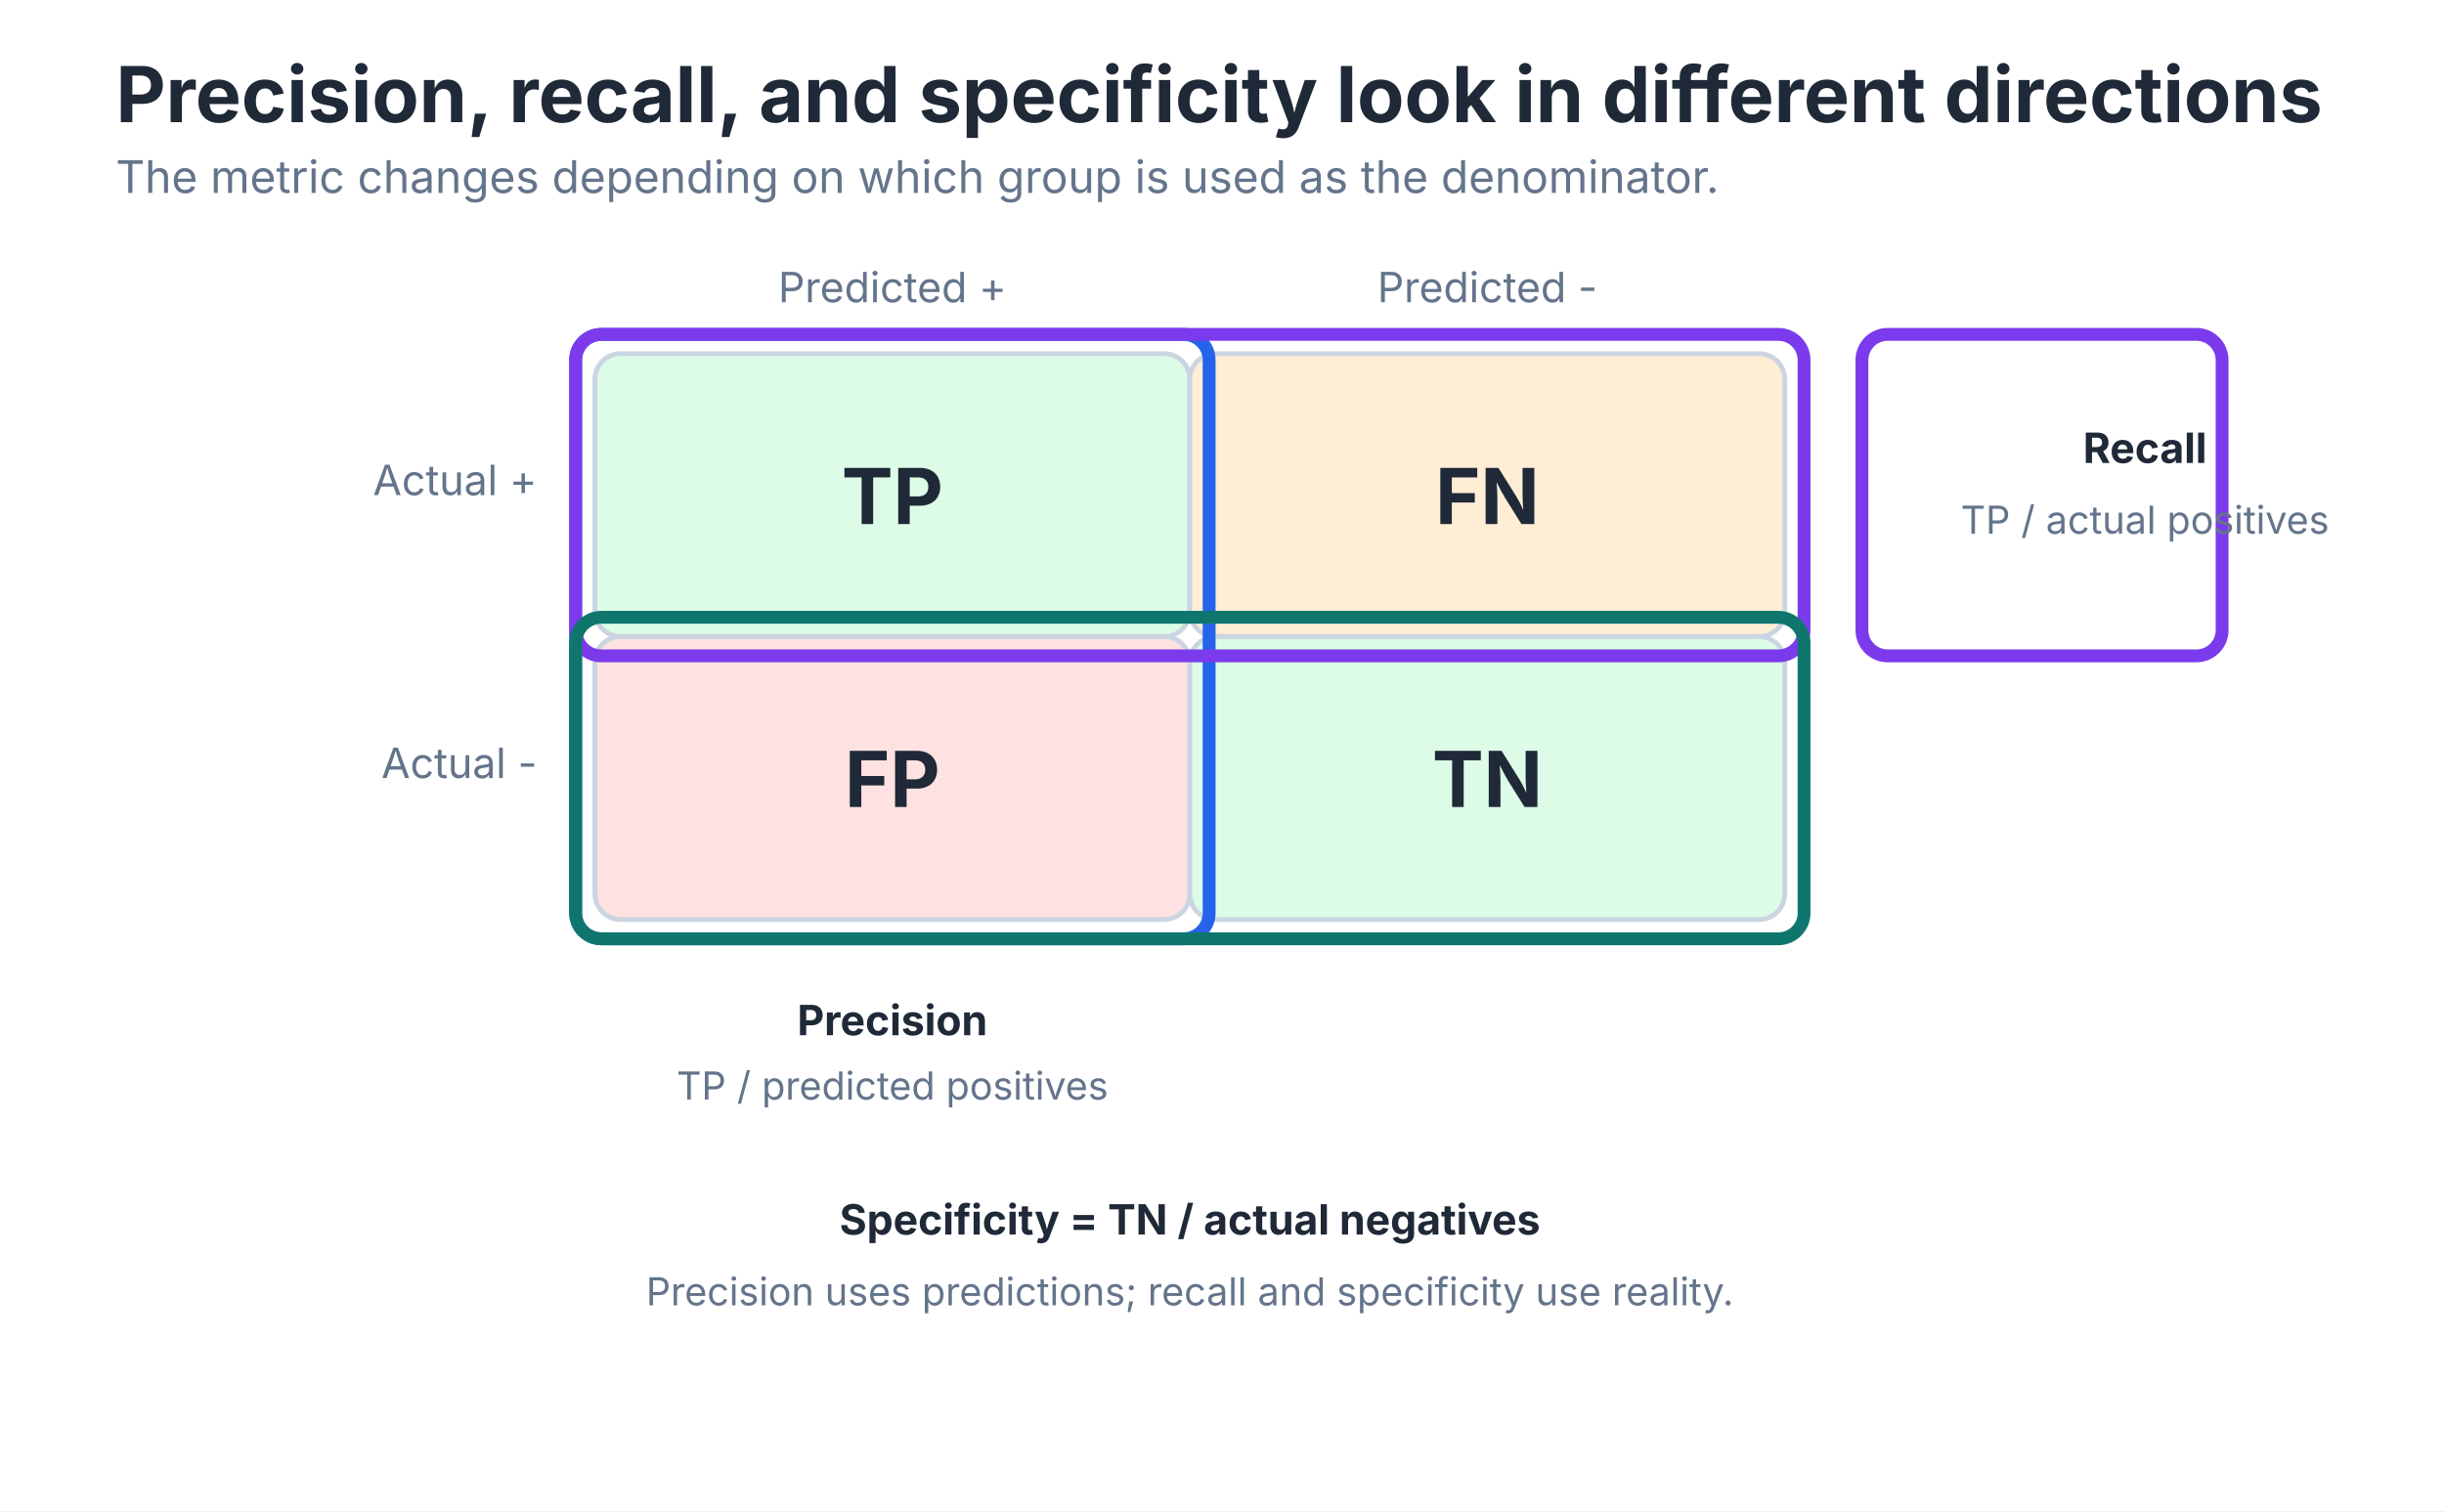
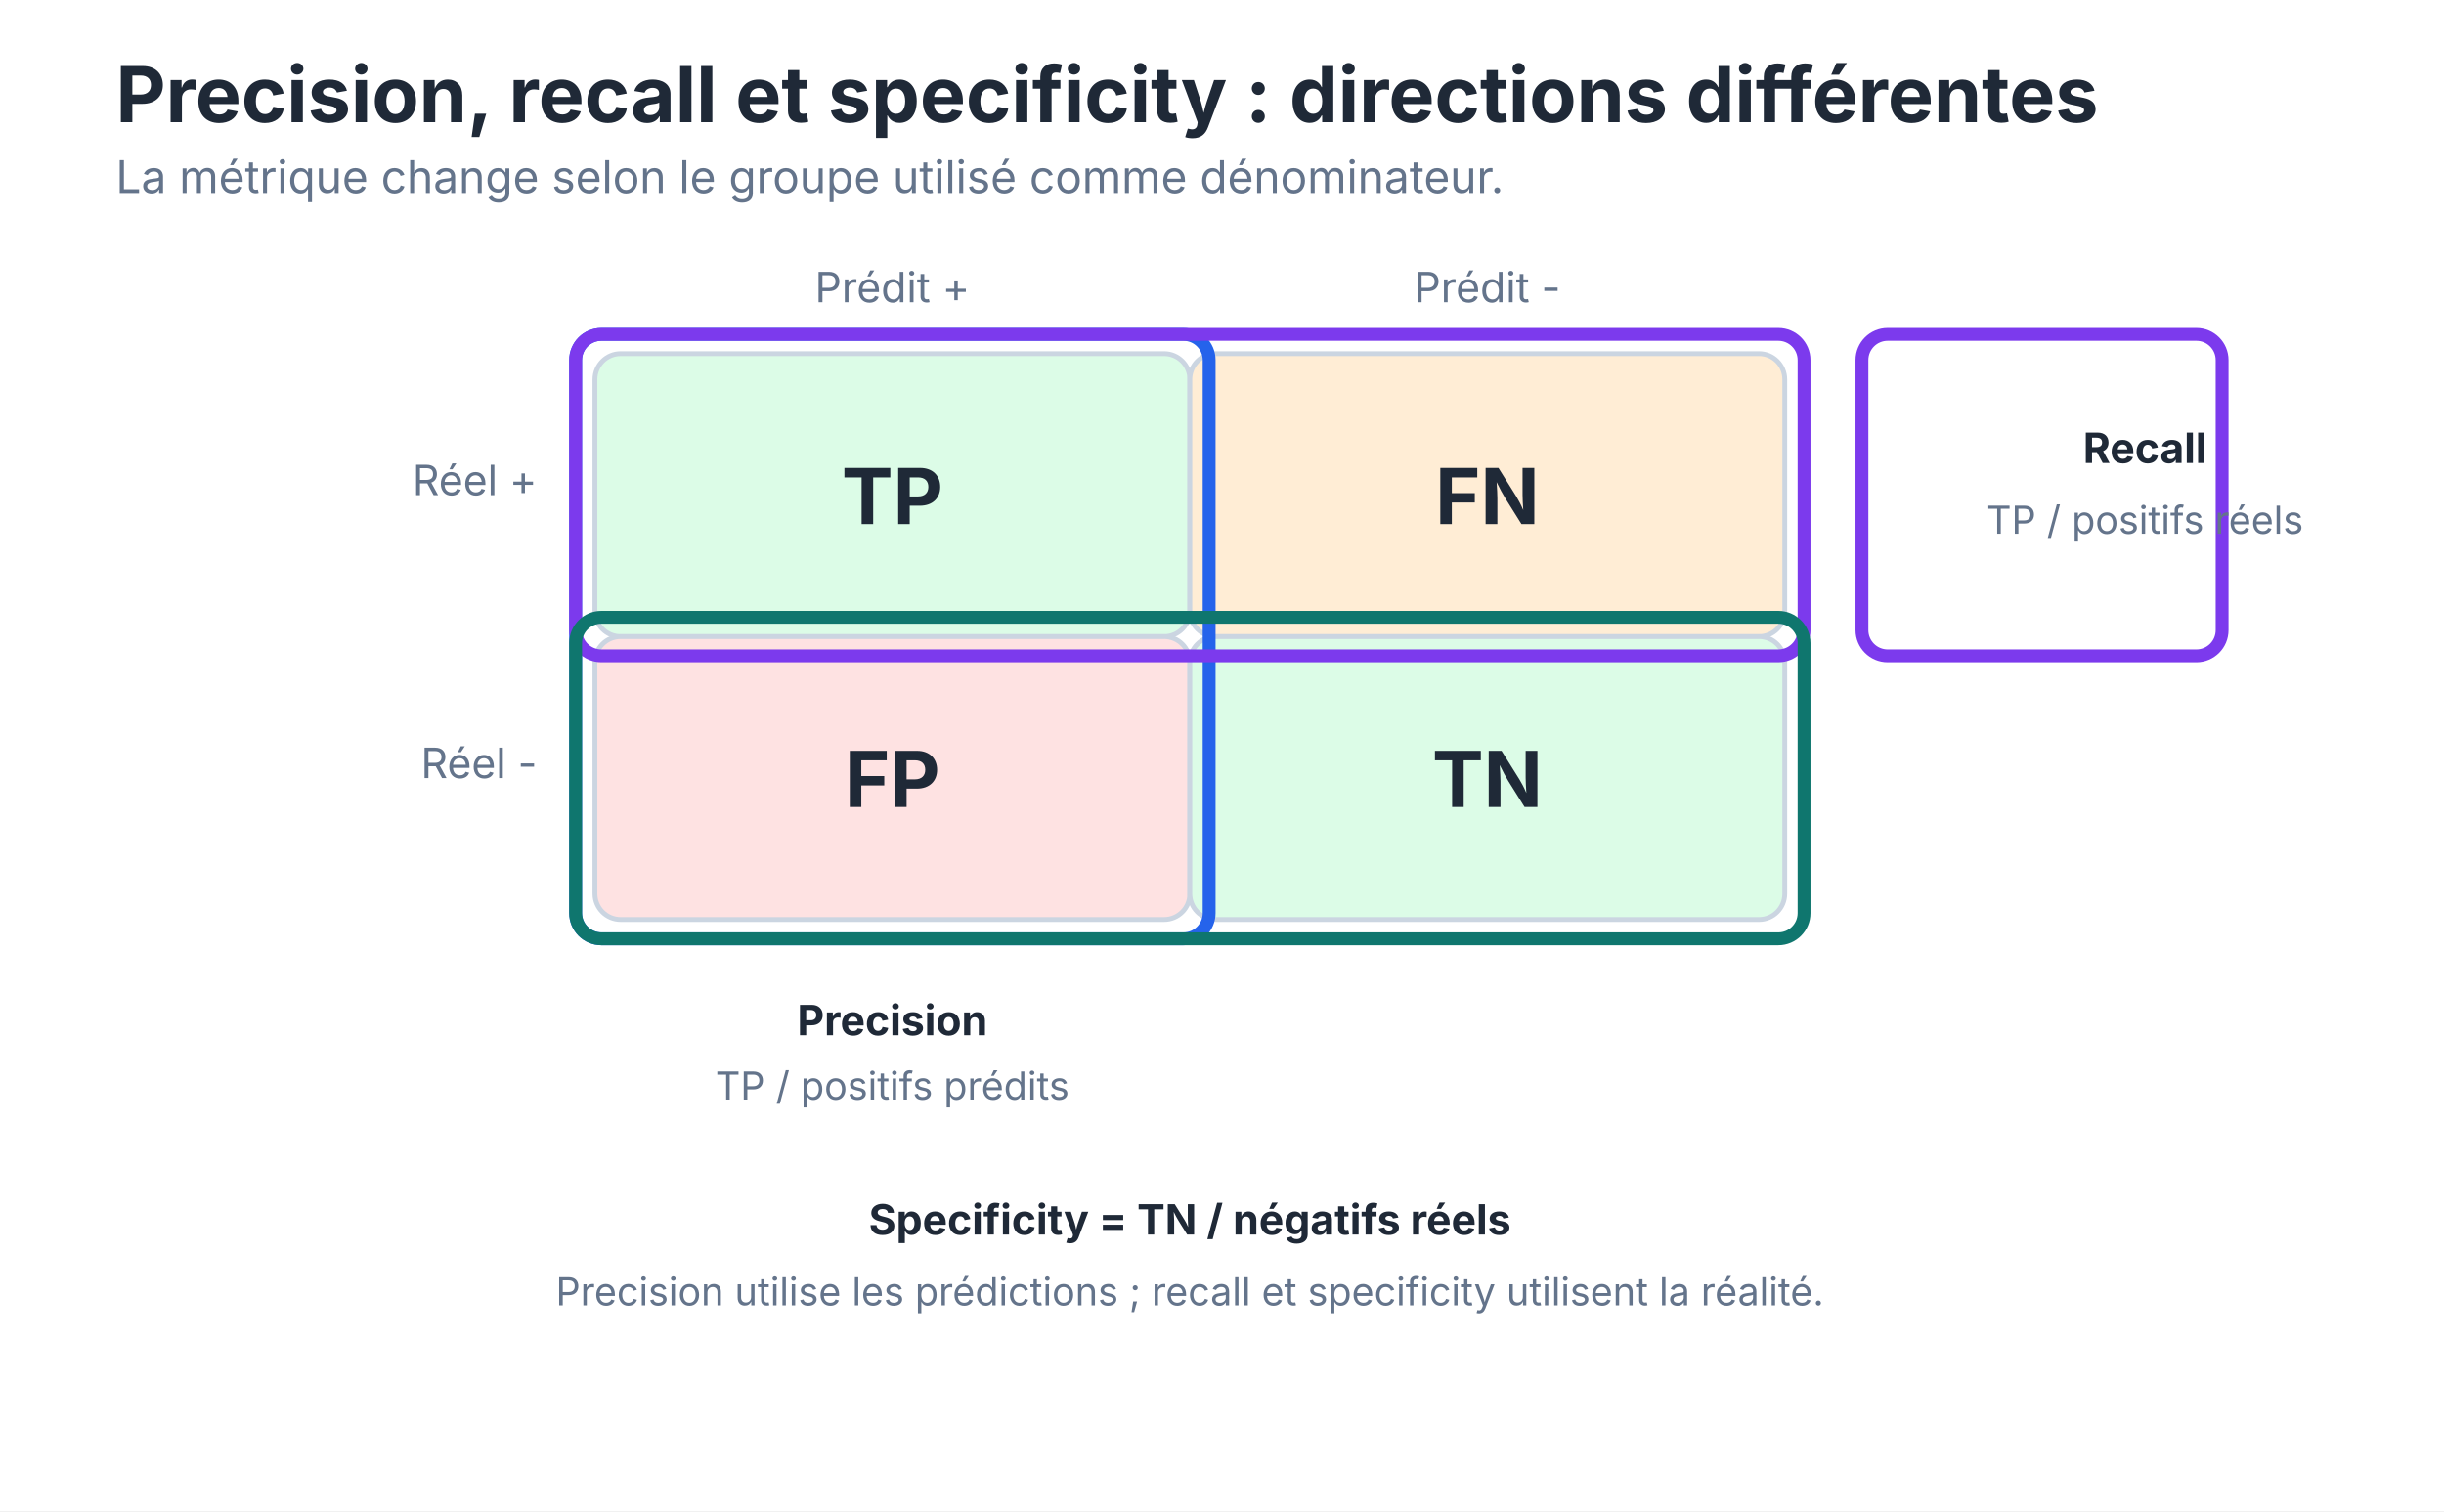
<svg xmlns="http://www.w3.org/2000/svg" width="760" height="470" viewBox="0 0 760 470" role="img">
  <style>
text { font-family: -apple-system, BlinkMacSystemFont, "Segoe UI", sans-serif; fill: #1f2937; }
.title { font-size: 24px; font-weight: 700; }
.subtitle { font-size: 14px; fill: #64748b; }
.label { font-size: 13px; fill: #64748b; }
.small { font-size: 12px; fill: #64748b; }
.node { font-size: 13px; font-weight: 650; }
</style>
  <rect x="0" y="0" width="760" height="470" fill="#ffffff" />
-   <text x="36.0" y="38.0" class="title" text-anchor="start">Precision, recall, and specificity look in different directions</text>
-   <text x="36.0" y="60.0" class="subtitle" text-anchor="start">The metric changes depending on which group is used as the denominator.</text>
-   <text x="277.5" y="94.0" class="label" text-anchor="middle">Predicted +</text>
-   <text x="462.5" y="94.0" class="label" text-anchor="middle">Predicted -</text>
-   <text x="167.0" y="154.0" class="label" text-anchor="end">Actual +</text>
-   <text x="167.0" y="242.0" class="label" text-anchor="end">Actual -</text>
+   <text x="36.0" y="38.0" class="title" text-anchor="start">Precision, recall et specificity : directions différentes</text>
+   <text x="36.0" y="60.0" class="subtitle" text-anchor="start">La métrique change selon le groupe utilisé comme dénominateur.</text>
+   <text x="277.5" y="94.0" class="label" text-anchor="middle">Prédit +</text>
+   <text x="462.5" y="94.0" class="label" text-anchor="middle">Prédit -</text>
+   <text x="167.0" y="154.0" class="label" text-anchor="end">Réel +</text>
+   <text x="167.0" y="242.0" class="label" text-anchor="end">Réel -</text>
  <rect x="185.0" y="110.0" width="185.0" height="88.0" rx="8.0" fill="#dcfce7" stroke="#cbd5e1" stroke-width="1.5" />
  <text x="277.5" y="163.0" class="title" text-anchor="middle">TP</text>
  <rect x="370.0" y="110.0" width="185.0" height="88.0" rx="8.0" fill="#ffedd5" stroke="#cbd5e1" stroke-width="1.5" />
  <text x="462.5" y="163.0" class="title" text-anchor="middle">FN</text>
  <rect x="185.0" y="198.0" width="185.0" height="88.0" rx="8.0" fill="#fee2e2" stroke="#cbd5e1" stroke-width="1.5" />
  <text x="277.5" y="251.0" class="title" text-anchor="middle">FP</text>
  <rect x="370.0" y="198.0" width="185.0" height="88.0" rx="8.0" fill="#dcfce7" stroke="#cbd5e1" stroke-width="1.5" />
  <text x="462.5" y="251.0" class="title" text-anchor="middle">TN</text>
  <rect x="179.0" y="104.0" width="197.0" height="188.0" rx="8.0" fill="none" stroke="#2563eb" stroke-width="4" />
  <text x="277.5" y="322.0" class="node" text-anchor="middle">Precision</text>
-   <text x="277.5" y="342.0" class="small" text-anchor="middle">TP / predicted positives</text>
+   <text x="277.5" y="342.0" class="small" text-anchor="middle">TP / positifs prédits</text>
  <rect x="579.0" y="104.0" width="112.0" height="100.0" rx="8.0" fill="none" stroke="#7c3aed" stroke-width="4" />
  <rect x="179.0" y="104.0" width="382.0" height="100.0" rx="8.0" fill="none" stroke="#7c3aed" stroke-width="4" />
  <text x="667.0" y="144.0" class="node" text-anchor="middle">Recall</text>
-   <text x="667.0" y="166.0" class="small" text-anchor="middle">TP / actual positives</text>
+   <text x="667.0" y="166.0" class="small" text-anchor="middle">TP / positifs réels</text>
  <rect x="179.0" y="192.0" width="382.0" height="100.0" rx="8.0" fill="none" stroke="#0f766e" stroke-width="4" />
-   <text x="370.0" y="384.0" class="node" text-anchor="middle">Specificity = TN / actual negatives</text>
-   <text x="370.0" y="406.0" class="small" text-anchor="middle">Precision uses predictions; recall and specificity use reality.</text>
+   <text x="370.0" y="384.0" class="node" text-anchor="middle">Specificity = TN / négatifs réels</text>
+   <text x="370.0" y="406.0" class="small" text-anchor="middle">Precision utilise les prédictions ; recall et specificity utilisent la réalité.</text>
</svg>
